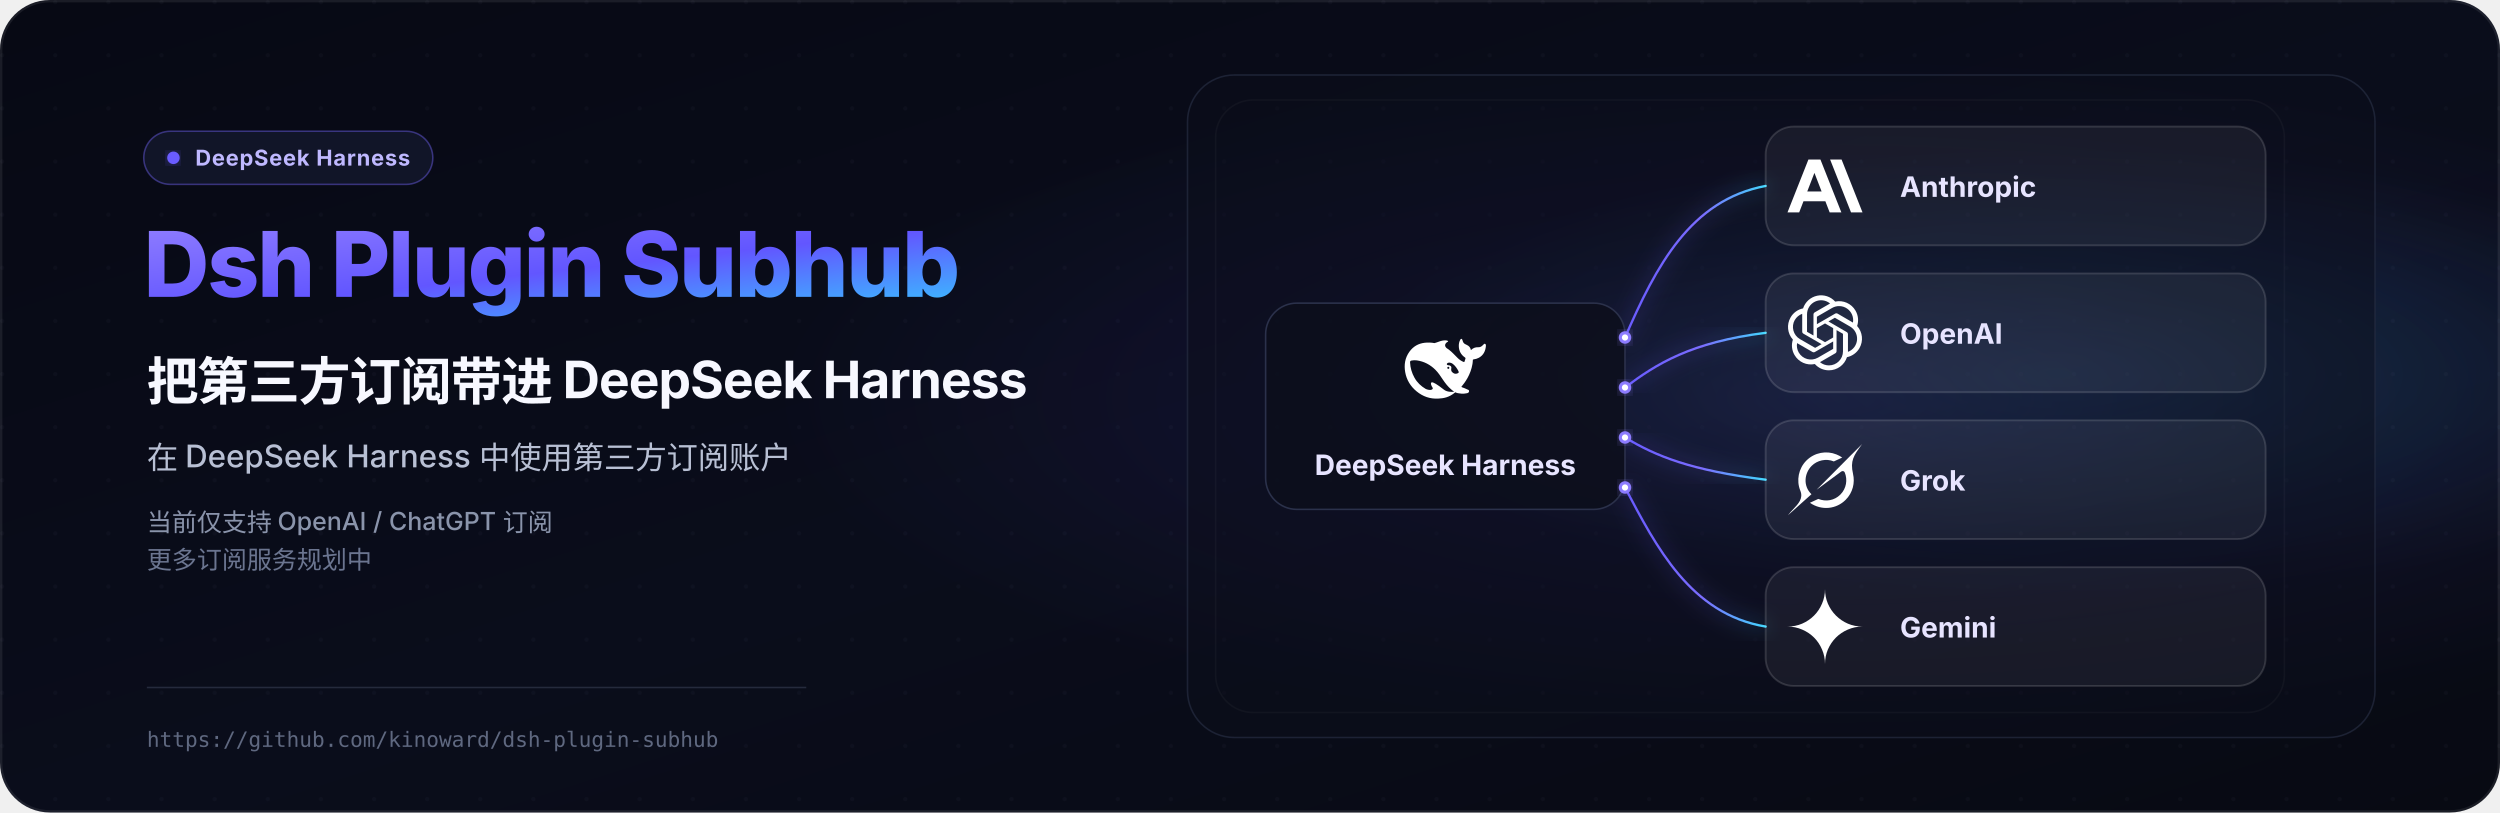
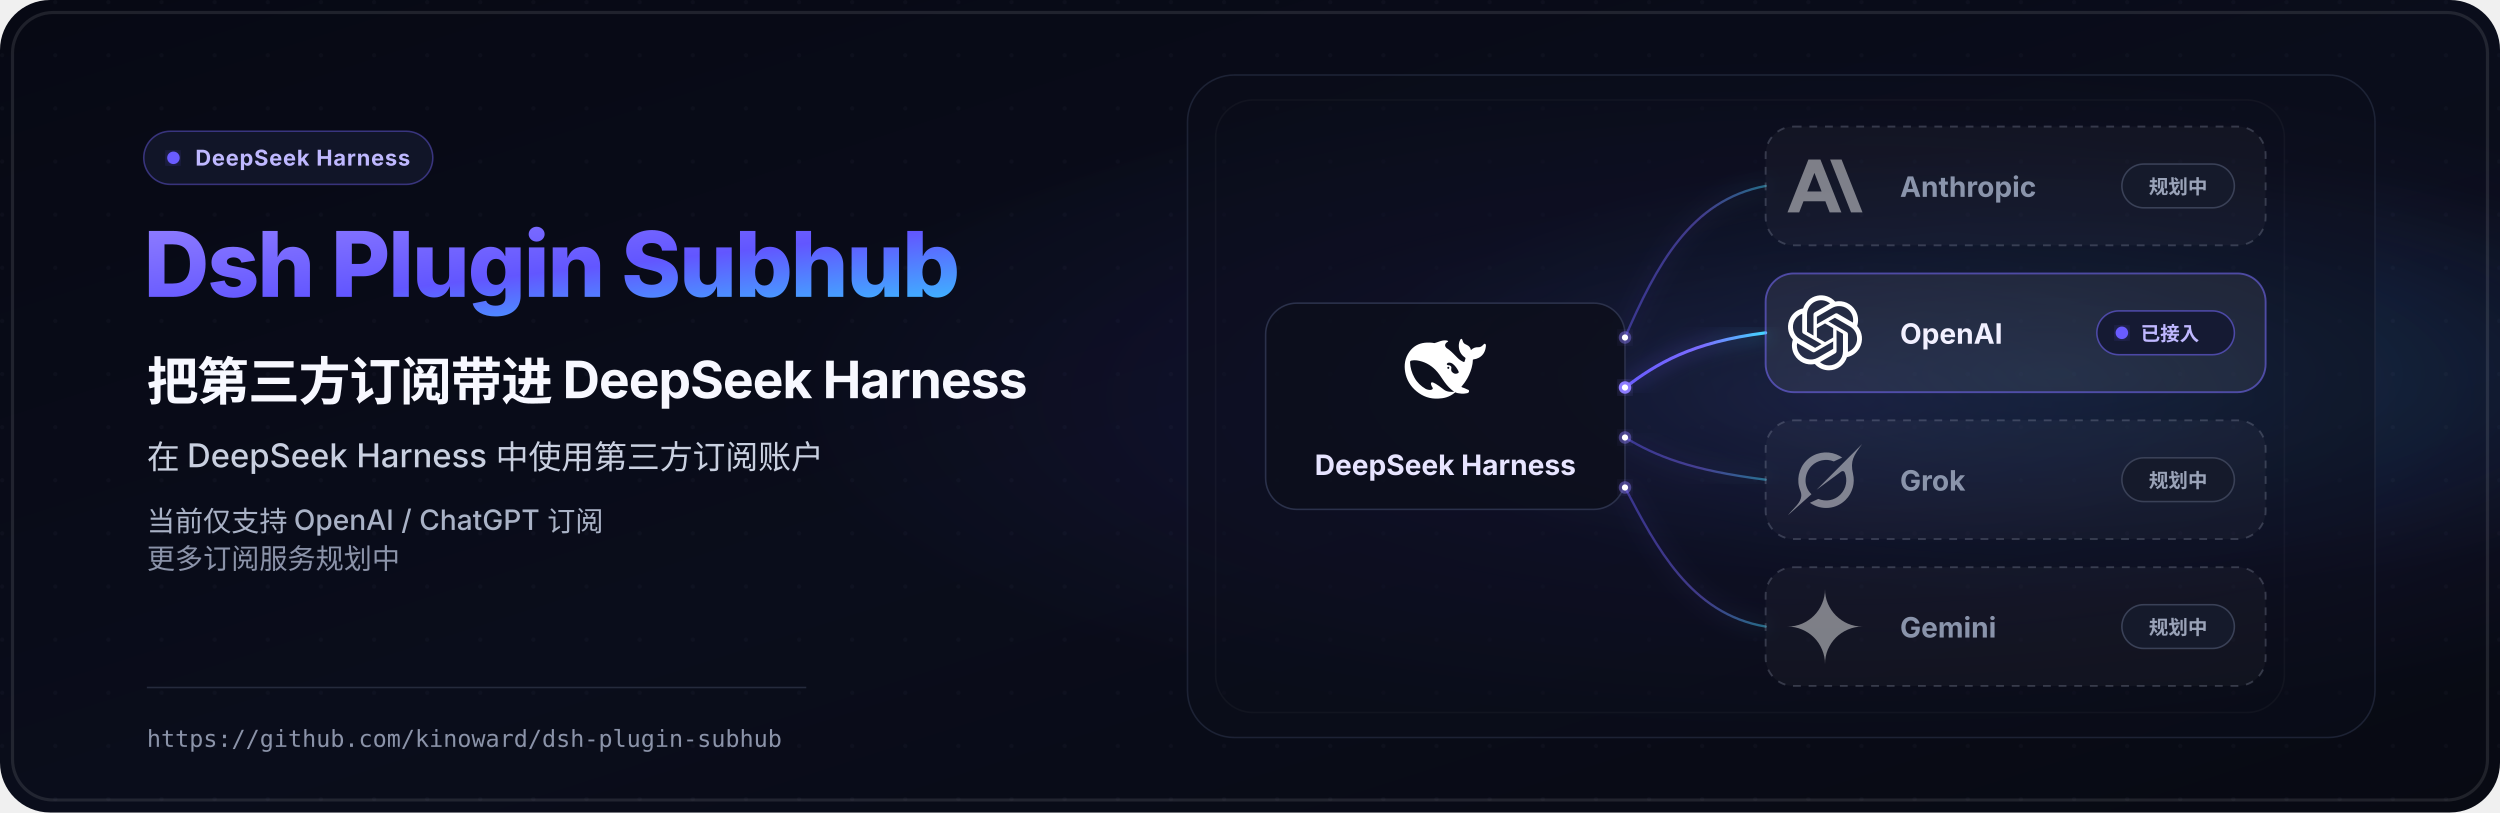
<svg xmlns="http://www.w3.org/2000/svg" width="1600" height="520" viewBox="0 0 1600 520" role="img">
  <defs>
    <linearGradient id="bg" x1="0" y1="0" x2="1" y2="1">
      <stop offset="0" stop-color="#070914" />
      <stop offset="0.52" stop-color="#0A0D1B" />
      <stop offset="1" stop-color="#080A13" />
    </linearGradient>
    <radialGradient id="violetGlow" cx="73%" cy="49%" r="42%">
      <stop offset="0" stop-color="#715CFF" stop-opacity=".23" />
      <stop offset=".45" stop-color="#604CFF" stop-opacity=".08" />
      <stop offset="1" stop-color="#604CFF" stop-opacity="0" />
    </radialGradient>
    <radialGradient id="cyanGlow" cx="82%" cy="46%" r="28%">
      <stop offset="0" stop-color="#46D8FF" stop-opacity=".15" />
      <stop offset="1" stop-color="#46D8FF" stop-opacity="0" />
    </radialGradient>
    <linearGradient id="iris" x1="0" y1="0" x2="1" y2="1">
      <stop offset="0" stop-color="#8D7BFF" />
      <stop offset=".5" stop-color="#6256FF" />
      <stop offset="1" stop-color="#36C8FF" />
    </linearGradient>
    <linearGradient id="route" x1="0" y1="0" x2="1" y2="0">
      <stop offset="0" stop-color="#695BFF" />
      <stop offset=".55" stop-color="#7B6DFF" />
      <stop offset="1" stop-color="#42D8FF" />
    </linearGradient>
    <filter id="glow">
      <feGaussianBlur stdDeviation="5" result="b" />
      <feMerge>
        <feMergeNode in="b" />
        <feMergeNode in="SourceGraphic" />
      </feMerge>
    </filter>
    <filter id="blur6">
      <feGaussianBlur stdDeviation="6" />
    </filter>
    <pattern id="dots" width="34" height="34" patternUnits="userSpaceOnUse">
      <circle cx="1.4" cy="1.4" r="1.35" fill="#65708A" opacity=".12" />
    </pattern>
  </defs>
  <rect width="1600" height="520" rx="32" fill="url(#bg)" />
  <rect width="1600" height="520" rx="32" fill="url(#dots)" opacity=".45" />
  <rect width="1600" height="520" rx="32" fill="url(#violetGlow)" />
  <rect width="1600" height="520" rx="32" fill="url(#cyanGlow)" />
  <g transform="translate(92,66)">
    <rect x="0" y="18" width="185" height="34" rx="17" fill="#111528" stroke="#7568FF" stroke-opacity=".42" />
    <circle cx="19" cy="35" r="4" fill="#6A5BFF" filter="url(#glow)" />
    <text x="33" y="40" fill="#BFB8FF" font-family="Inter, system-ui, -apple-system, 'Segoe UI', 'Helvetica Neue', Arial, 'PingFang SC', 'Hiragino Sans GB', 'Microsoft YaHei', sans-serif" font-size="14" font-weight="700" letter-spacing=".5">DeepSeek Harness</text>
    <text x="0" y="124" fill="url(#iris)" font-family="Inter, system-ui, -apple-system, 'Segoe UI', 'Helvetica Neue', Arial, 'PingFang SC', 'Hiragino Sans GB', 'Microsoft YaHei', sans-serif" font-size="58" font-weight="760" letter-spacing="-1.2">Dsh Plugin Subhub</text>
    <text x="2" y="190" fill="#F7F8FF" font-family="Inter, system-ui, -apple-system, 'Segoe UI', 'Helvetica Neue', Arial, 'PingFang SC', 'Hiragino Sans GB', 'Microsoft YaHei', sans-serif" font-size="33" font-weight="700" letter-spacing="-.6">把第三方订阅带进 DeepSeek Harness</text>
-     <text x="2" y="234" fill="#B8C0D4" font-family="Inter, system-ui, -apple-system, 'Segoe UI', 'Helvetica Neue', Arial, 'PingFang SC', 'Hiragino Sans GB', 'Microsoft YaHei', sans-serif" font-size="20" font-weight="500">在 DeepSeek Harness 中使用第三方订阅账户</text>
-     <text x="2" y="274" fill="#8A94AB" font-family="Inter, system-ui, -apple-system, 'Segoe UI', 'Helvetica Neue', Arial, 'PingFang SC', 'Hiragino Sans GB', 'Microsoft YaHei', sans-serif" font-size="16" font-weight="500">当前仅支持 OpenAI / ChatGPT 订阅</text>
-     <text x="2" y="298" fill="#6B7590" font-family="Inter, system-ui, -apple-system, 'Segoe UI', 'Helvetica Neue', Arial, 'PingFang SC', 'Hiragino Sans GB', 'Microsoft YaHei', sans-serif" font-size="16" font-weight="500">更多订阅服务规划中</text>
+     <text x="2" y="234" fill="#C9D0E0" font-family="Inter, system-ui, -apple-system, 'Segoe UI', 'Helvetica Neue', Arial, 'PingFang SC', 'Hiragino Sans GB', 'Microsoft YaHei', sans-serif" font-size="21" font-weight="500">在 DeepSeek Harness 中使用第三方订阅账户</text>
+     <text x="2" y="274" fill="#A9B2C6" font-family="Inter, system-ui, -apple-system, 'Segoe UI', 'Helvetica Neue', Arial, 'PingFang SC', 'Hiragino Sans GB', 'Microsoft YaHei', sans-serif" font-size="18" font-weight="500">当前仅支持 OpenAI / ChatGPT 订阅</text>
+     <text x="2" y="298" fill="#8B93A9" font-family="Inter, system-ui, -apple-system, 'Segoe UI', 'Helvetica Neue', Arial, 'PingFang SC', 'Hiragino Sans GB', 'Microsoft YaHei', sans-serif" font-size="18" font-weight="500">更多订阅服务规划中</text>
    <g transform="translate(2,374)">
      <path d="M0 0 H422" stroke="#252A3C" />
-       <text x="0" y="38" fill="#5F6880" font-family="ui-monospace, SFMono-Regular, Menlo, monospace" font-size="13.5">https://github.com/kinoward/dsh-plugin-subhub</text>
+       <text x="0" y="38" fill="#8B93A9" font-family="ui-monospace, SFMono-Regular, Menlo, monospace" font-size="15">https://github.com/kinoward/dsh-plugin-subhub</text>
    </g>
  </g>
  <rect x="760" y="48" width="760" height="424" rx="30" fill="#0C0F1C" fill-opacity=".45" stroke="#252B40" stroke-opacity=".72" />
  <rect x="778" y="64" width="684" height="392" rx="24" fill="none" stroke="#FFFFFF" stroke-opacity=".035" />
-   <path d="M 1130 119 C 1082 128 1060 170 1040 216" fill="none" stroke="url(#route)" stroke-width="5" stroke-linecap="round" opacity="0.22" filter="url(#blur6)" />
-   <path d="M 1130 119 C 1082 128 1060 170 1040 216" fill="none" stroke="url(#route)" stroke-width="1.5" stroke-linecap="round" />
-   <path d="M 1130 213 C 1082 219 1060 233 1040 248" fill="none" stroke="url(#route)" stroke-width="5" stroke-linecap="round" opacity="0.22" filter="url(#blur6)" />
-   <path d="M 1130 213 C 1082 219 1060 233 1040 248" fill="none" stroke="url(#route)" stroke-width="1.5" stroke-linecap="round" />
-   <path d="M 1130 307 C 1082 301 1060 292 1040 280" fill="none" stroke="url(#route)" stroke-width="5" stroke-linecap="round" opacity="0.22" filter="url(#blur6)" />
-   <path d="M 1130 307 C 1082 301 1060 292 1040 280" fill="none" stroke="url(#route)" stroke-width="1.5" stroke-linecap="round" />
-   <path d="M 1130 401 C 1082 393 1060 350 1040 312" fill="none" stroke="url(#route)" stroke-width="5" stroke-linecap="round" opacity="0.22" filter="url(#blur6)" />
-   <path d="M 1130 401 C 1082 393 1060 350 1040 312" fill="none" stroke="url(#route)" stroke-width="1.5" stroke-linecap="round" />
+   <path d="M 1130 119 C 1082 128 1060 170 1040 216" fill="none" stroke="url(#route)" stroke-width="5" stroke-linecap="round" opacity="0.10" filter="url(#blur6)" />
+   <path d="M 1130 119 C 1082 128 1060 170 1040 216" fill="none" stroke="url(#route)" stroke-width="1.5" stroke-linecap="round" opacity="0.45" />
+   <path d="M 1130 213 C 1082 219 1060 233 1040 248" fill="none" stroke="url(#route)" stroke-width="5" stroke-linecap="round" opacity="0.30" filter="url(#blur6)" />
+   <path d="M 1130 213 C 1082 219 1060 233 1040 248" fill="none" stroke="url(#route)" stroke-width="2" stroke-linecap="round" />
+   <path d="M 1130 307 C 1082 301 1060 292 1040 280" fill="none" stroke="url(#route)" stroke-width="5" stroke-linecap="round" opacity="0.10" filter="url(#blur6)" />
+   <path d="M 1130 307 C 1082 301 1060 292 1040 280" fill="none" stroke="url(#route)" stroke-width="1.5" stroke-linecap="round" opacity="0.45" />
+   <path d="M 1130 401 C 1082 393 1060 350 1040 312" fill="none" stroke="url(#route)" stroke-width="5" stroke-linecap="round" opacity="0.10" filter="url(#blur6)" />
+   <path d="M 1130 401 C 1082 393 1060 350 1040 312" fill="none" stroke="url(#route)" stroke-width="1.5" stroke-linecap="round" opacity="0.45" />
  <g transform="translate(810,194)">
    <rect x="0" y="0" width="230" height="132" rx="20" fill="#0C0F1C" fill-opacity="0.85" stroke="#2B314B" />
    <g transform="translate(89.00,16.00) scale(2.1667)">
      <path d="M23.748 4.651c-.254-.124-.364.113-.512.233-.051.04-.094.09-.137.137-.372.397-.806.657-1.373.626-.829-.046-1.537.214-2.163.848-.133-.782-.575-1.248-1.247-1.548-.352-.155-.708-.311-.955-.65-.172-.24-.219-.509-.305-.774-.055-.16-.11-.323-.293-.35-.2-.031-.278.136-.356.276-.313.572-.434 1.202-.422 1.84.027 1.436.633 2.58 1.838 3.393.137.094.172.187.129.323-.082.28-.18.553-.266.833-.055.179-.137.218-.328.14a5.5 5.5 0 0 1-1.737-1.179c-.857-.828-1.631-1.743-2.597-2.46a12 12 0 0 0-.689-.47c-.985-.957.13-1.743.387-1.836.27-.098.094-.433-.778-.428-.872.003-1.67.295-2.687.685a3 3 0 0 1-.465.136 9.6 9.6 0 0 0-2.883-.101c-1.885.21-3.39 1.1-4.497 2.622C.082 8.776-.231 10.854.152 13.02c.403 2.284 1.568 4.175 3.36 5.653 1.857 1.533 3.997 2.284 6.438 2.14 1.482-.085 3.132-.284 4.994-1.86.47.234.962.328 1.78.398.629.058 1.235-.031 1.705-.129.735-.155.684-.836.418-.961-2.155-1.004-1.682-.595-2.112-.926 1.095-1.295 2.768-3.598 3.284-6.733.05-.346.115-.834.108-1.114-.004-.171.035-.238.23-.257a4.2 4.2 0 0 0 1.545-.475c1.397-.763 1.96-2.016 2.093-3.517.02-.23-.004-.467-.247-.588M11.58 18.168c-2.088-1.642-3.101-2.183-3.52-2.16-.39.024-.32.472-.234.763.09.288.207.487.371.74.114.167.192.416-.113.603-.673.416-1.842-.14-1.897-.168-1.361-.801-2.5-1.86-3.301-3.306-.775-1.393-1.225-2.888-1.299-4.482-.02-.385.094-.522.477-.592a4.7 4.7 0 0 1 1.53-.038c2.131.311 3.946 1.264 5.467 2.774.868.86 1.525 1.887 2.202 2.89.72 1.066 1.494 2.082 2.48 2.915.348.291.626.513.892.677-.802.09-2.14.109-3.055-.615zm1.001-6.44a.306.306 0 0 1 .415-.287.3.3 0 0 1 .113.074.3.3 0 0 1 .086.214c0 .17-.136.307-.308.307a.303.303 0 0 1-.306-.307m3.11 1.596c-.2.081-.4.151-.591.16a1.25 1.25 0 0 1-.798-.254c-.274-.23-.47-.358-.551-.758a1.7 1.7 0 0 1 .015-.588c.07-.327-.007-.537-.238-.727-.188-.156-.426-.199-.689-.199a.6.6 0 0 1-.254-.078.253.253 0 0 1-.114-.358 1 1 0 0 1 .192-.21c.356-.202.767-.136 1.146.016.352.144.618.408 1.001.782.392.451.462.576.685.915.176.264.336.536.446.848.066.194-.02.353-.25.45" fill="#ffffff" />
    </g>
    <text x="115" y="110" text-anchor="middle" fill="#E7E4FF" font-family="Inter, system-ui, -apple-system, 'Segoe UI', 'Helvetica Neue', Arial, 'PingFang SC', 'Hiragino Sans GB', 'Microsoft YaHei', sans-serif" font-size="18" font-weight="700">DeepSeek Harness</text>
  </g>
-   <circle cx="1040" cy="216" r="4" fill="#8D7BFF" filter="url(#glow)" />
+   <circle cx="1040" cy="216" r="4" fill="#8D7BFF" filter="url(#glow)" opacity=".45" />
  <circle cx="1040" cy="216" r="2" fill="#ffffff" />
  <circle cx="1040" cy="248" r="4" fill="#8D7BFF" filter="url(#glow)" />
  <circle cx="1040" cy="248" r="2" fill="#ffffff" />
-   <circle cx="1040" cy="280" r="4" fill="#8D7BFF" filter="url(#glow)" />
+   <circle cx="1040" cy="280" r="4" fill="#8D7BFF" filter="url(#glow)" opacity=".45" />
  <circle cx="1040" cy="280" r="2" fill="#ffffff" />
-   <circle cx="1040" cy="312" r="4" fill="#8D7BFF" filter="url(#glow)" />
+   <circle cx="1040" cy="312" r="4" fill="#8D7BFF" filter="url(#glow)" opacity=".45" />
  <circle cx="1040" cy="312" r="2" fill="#ffffff" />
  <g transform="translate(1130,81)">
-     <rect x="0" y="0" width="320" height="76" rx="18" fill="#ffffff" fill-opacity="0.055" stroke="#ffffff" stroke-opacity="0.14" stroke-width="1.2" />
-     <g transform="translate(14.00,14.00) scale(2)">
+     <rect x="0" y="0" width="320" height="76" rx="18" fill="#ffffff" fill-opacity="0.03" stroke="#9AA3B8" stroke-opacity="0.28" stroke-dasharray="5 5" stroke-width="1.2" />
+     <g transform="translate(14.00,14.00) scale(2)" opacity="0.45">
      <path d="M17.304 3.541h-3.672l6.696 16.918H24Zm-10.608 0L0 20.459h3.744l1.369-3.553h7.005l1.369 3.553h3.744L10.536 3.541Zm-.371 10.223 2.291-5.946 2.291 5.946Z" fill="#ffffff" />
    </g>
-     <text x="86" y="45" fill="#E7E4FF" font-family="Inter, system-ui, -apple-system, 'Segoe UI', 'Helvetica Neue', Arial, 'PingFang SC', 'Hiragino Sans GB', 'Microsoft YaHei', sans-serif" font-size="18" font-weight="650">Anthropic</text>
+     <text x="86" y="45" fill="#8A94AB" font-family="Inter, system-ui, -apple-system, 'Segoe UI', 'Helvetica Neue', Arial, 'PingFang SC', 'Hiragino Sans GB', 'Microsoft YaHei', sans-serif" font-size="18" font-weight="650">Anthropic</text>
+     <g transform="translate(228,24)">
+       <rect x="0" y="0" width="72" height="28" rx="14" fill="#151A2B" stroke="#3A4157" />
+       <text x="36" y="19" text-anchor="middle" fill="#9AA3B8" font-family="Inter, system-ui, -apple-system, 'Segoe UI', 'Helvetica Neue', Arial, 'PingFang SC', 'Hiragino Sans GB', 'Microsoft YaHei', sans-serif" font-size="12.5" font-weight="600">规划中</text>
+     </g>
  </g>
  <g transform="translate(1130,175)">
-     <rect x="0" y="0" width="320" height="76" rx="18" fill="#ffffff" fill-opacity="0.055" stroke="#ffffff" stroke-opacity="0.14" stroke-width="1.2" />
+     <rect x="0" y="0" width="320" height="76" rx="18" fill="#ffffff" fill-opacity="0.07" stroke="#7B6DFF" stroke-opacity="0.55" stroke-width="1.2" />
    <g transform="translate(14.00,14.00) scale(2)">
      <path d="M22.282 9.821a5.985 5.985 0 0 0-.516-4.911 6.046 6.046 0 0 0-6.51-2.9A6.065 6.065 0 0 0 4.981 4.182a5.985 5.985 0 0 0-3.998 2.9 6.046 6.046 0 0 0 .743 7.097 5.98 5.98 0 0 0 .511 4.911 6.051 6.051 0 0 0 6.515 2.9A5.985 5.985 0 0 0 13.26 24a6.056 6.056 0 0 0 5.772-4.206 5.989 5.989 0 0 0 3.998-2.9 6.056 6.056 0 0 0-.748-7.073zm-9.022 12.608a4.476 4.476 0 0 1-2.876-1.041l.142-.08 4.778-2.758a.795.795 0 0 0 .393-.681v-6.737l2.02 1.169a.071.071 0 0 1 .038.052v5.583a4.504 4.504 0 0 1-4.495 4.494zm-9.661-4.125a4.471 4.471 0 0 1-.535-3.014l.142.085 4.783 2.758a.771.771 0 0 0 .781 0l5.843-3.369v2.332a.08.08 0 0 1-.033.061L9.74 19.95a4.499 4.499 0 0 1-6.141-1.646zM2.341 7.896a4.485 4.485 0 0 1 2.365-1.973V11.6a.766.766 0 0 0 .388.676l5.814 3.354-2.02 1.169a.076.076 0 0 1-.071 0l-4.83-2.787A4.504 4.504 0 0 1 2.341 7.872zm16.596 3.856L13.104 8.364 15.119 7.2a.076.076 0 0 1 .071 0l4.83 2.791a4.494 4.494 0 0 1-.676 8.104v-5.677a.79.79 0 0 0-.407-.667zm2.011-3.023l-.142-.085-4.774-2.782a.776.776 0 0 0-.785 0L9.409 9.23V6.897a.066.066 0 0 1 .028-.061l4.83-2.787a4.499 4.499 0 0 1 6.68 4.66zM8.306 12.863l-2.02-1.164a.08.08 0 0 1-.038-.057V6.074a4.499 4.499 0 0 1 7.376-3.454l-.142.081L8.704 5.459a.795.795 0 0 0-.393.681zm1.098-2.365l2.602-1.5 2.607 1.5v2.999l-2.597 1.5-2.607-1.5Z" fill="#ffffff" />
    </g>
-     <text x="86" y="45" fill="#E7E4FF" font-family="Inter, system-ui, -apple-system, 'Segoe UI', 'Helvetica Neue', Arial, 'PingFang SC', 'Hiragino Sans GB', 'Microsoft YaHei', sans-serif" font-size="18" font-weight="650">OpenAI</text>
+     <text x="86" y="45" fill="#F2F0FF" font-family="Inter, system-ui, -apple-system, 'Segoe UI', 'Helvetica Neue', Arial, 'PingFang SC', 'Hiragino Sans GB', 'Microsoft YaHei', sans-serif" font-size="18" font-weight="700">OpenAI</text>
+     <g transform="translate(212,24)">
+       <rect x="0" y="0" width="88" height="28" rx="14" fill="#151A33" stroke="#7568FF" stroke-opacity=".55" />
+       <circle cx="16" cy="14" r="4" fill="#6A5BFF" filter="url(#glow)" />
+       <text x="28" y="19" fill="#BFB8FF" font-family="Inter, system-ui, -apple-system, 'Segoe UI', 'Helvetica Neue', Arial, 'PingFang SC', 'Hiragino Sans GB', 'Microsoft YaHei', sans-serif" font-size="12.5" font-weight="600">已接入</text>
+     </g>
  </g>
  <g transform="translate(1130,269)">
-     <rect x="0" y="0" width="320" height="76" rx="18" fill="#ffffff" fill-opacity="0.055" stroke="#ffffff" stroke-opacity="0.14" stroke-width="1.2" />
-     <g transform="translate(13.74,14.50) scale(1.4243)">
+     <rect x="0" y="0" width="320" height="76" rx="18" fill="#ffffff" fill-opacity="0.03" stroke="#9AA3B8" stroke-opacity="0.28" stroke-dasharray="5 5" stroke-width="1.2" />
+     <g transform="translate(13.74,14.50) scale(1.4243)" opacity="0.45">
      <path d="M13.237 21.041L24.319 12.851C24.862 12.449 25.638 12.606 25.897 13.229C27.26 16.518 26.651 20.471 23.94 23.185C21.23 25.899 17.458 26.494 14.011 25.139L10.245 26.884C15.646 30.581 22.205 29.666 26.304 25.56C29.555 22.305 30.562 17.868 29.62 13.867L29.629 13.876C28.264 7.998 29.965 5.649 33.449 0.845C33.531 0.731 33.614 0.617 33.696 0.5L29.111 5.091V5.076L13.234 21.044 M10.95 23.031C7.073 19.323 7.742 13.585 11.05 10.276C13.496 7.827 17.504 6.828 21.002 8.297L24.759 6.56C24.083 6.07 23.215 5.543 22.22 5.173C17.72 3.319 12.333 4.242 8.675 7.901C5.156 11.424 4.05 16.84 5.95 21.462C7.369 24.916 5.043 27.36 2.699 29.826C1.868 30.7 1.035 31.575 0.364 32.5L10.947 23.034" fill="#ffffff" />
    </g>
-     <text x="86" y="45" fill="#E7E4FF" font-family="Inter, system-ui, -apple-system, 'Segoe UI', 'Helvetica Neue', Arial, 'PingFang SC', 'Hiragino Sans GB', 'Microsoft YaHei', sans-serif" font-size="18" font-weight="650">Grok</text>
+     <text x="86" y="45" fill="#8A94AB" font-family="Inter, system-ui, -apple-system, 'Segoe UI', 'Helvetica Neue', Arial, 'PingFang SC', 'Hiragino Sans GB', 'Microsoft YaHei', sans-serif" font-size="18" font-weight="650">Grok</text>
+     <g transform="translate(228,24)">
+       <rect x="0" y="0" width="72" height="28" rx="14" fill="#151A2B" stroke="#3A4157" />
+       <text x="36" y="19" text-anchor="middle" fill="#9AA3B8" font-family="Inter, system-ui, -apple-system, 'Segoe UI', 'Helvetica Neue', Arial, 'PingFang SC', 'Hiragino Sans GB', 'Microsoft YaHei', sans-serif" font-size="12.5" font-weight="600">规划中</text>
+     </g>
  </g>
  <g transform="translate(1130,363)">
-     <rect x="0" y="0" width="320" height="76" rx="18" fill="#ffffff" fill-opacity="0.055" stroke="#ffffff" stroke-opacity="0.14" stroke-width="1.2" />
-     <g transform="translate(14.00,14.00) scale(2)">
+     <rect x="0" y="0" width="320" height="76" rx="18" fill="#ffffff" fill-opacity="0.03" stroke="#9AA3B8" stroke-opacity="0.28" stroke-dasharray="5 5" stroke-width="1.2" />
+     <g transform="translate(14.00,14.00) scale(2)" opacity="0.45">
      <path d="M11.04 19.32Q12 21.51 12 24q0-2.49.93-4.68.96-2.19 2.58-3.81t3.81-2.55Q21.51 12 24 12q-2.49 0-4.68-.93a12.3 12.3 0 0 1-3.81-2.58 12.3 12.3 0 0 1-2.58-3.81Q12 2.49 12 0q0 2.49-.96 4.68-.93 2.19-2.55 3.81a12.3 12.3 0 0 1-3.81 2.58Q2.49 12 0 12q2.49 0 4.68.96 2.19.93 3.81 2.55t2.55 3.81" fill="#ffffff" />
    </g>
-     <text x="86" y="45" fill="#E7E4FF" font-family="Inter, system-ui, -apple-system, 'Segoe UI', 'Helvetica Neue', Arial, 'PingFang SC', 'Hiragino Sans GB', 'Microsoft YaHei', sans-serif" font-size="18" font-weight="650">Gemini</text>
+     <text x="86" y="45" fill="#8A94AB" font-family="Inter, system-ui, -apple-system, 'Segoe UI', 'Helvetica Neue', Arial, 'PingFang SC', 'Hiragino Sans GB', 'Microsoft YaHei', sans-serif" font-size="18" font-weight="650">Gemini</text>
+     <g transform="translate(228,24)">
+       <rect x="0" y="0" width="72" height="28" rx="14" fill="#151A2B" stroke="#3A4157" />
+       <text x="36" y="19" text-anchor="middle" fill="#9AA3B8" font-family="Inter, system-ui, -apple-system, 'Segoe UI', 'Helvetica Neue', Arial, 'PingFang SC', 'Hiragino Sans GB', 'Microsoft YaHei', sans-serif" font-size="12.5" font-weight="600">规划中</text>
+     </g>
  </g>
-   <rect x=".75" y=".75" width="1598.5" height="518.5" rx="31.25" fill="none" stroke="#FFFFFF" stroke-opacity=".08" stroke-width="1.5" />
+   <rect x="8" y="8" width="1584" height="504" rx="26" fill="none" stroke="#FFFFFF" stroke-opacity=".1" stroke-width="2" />
</svg>
